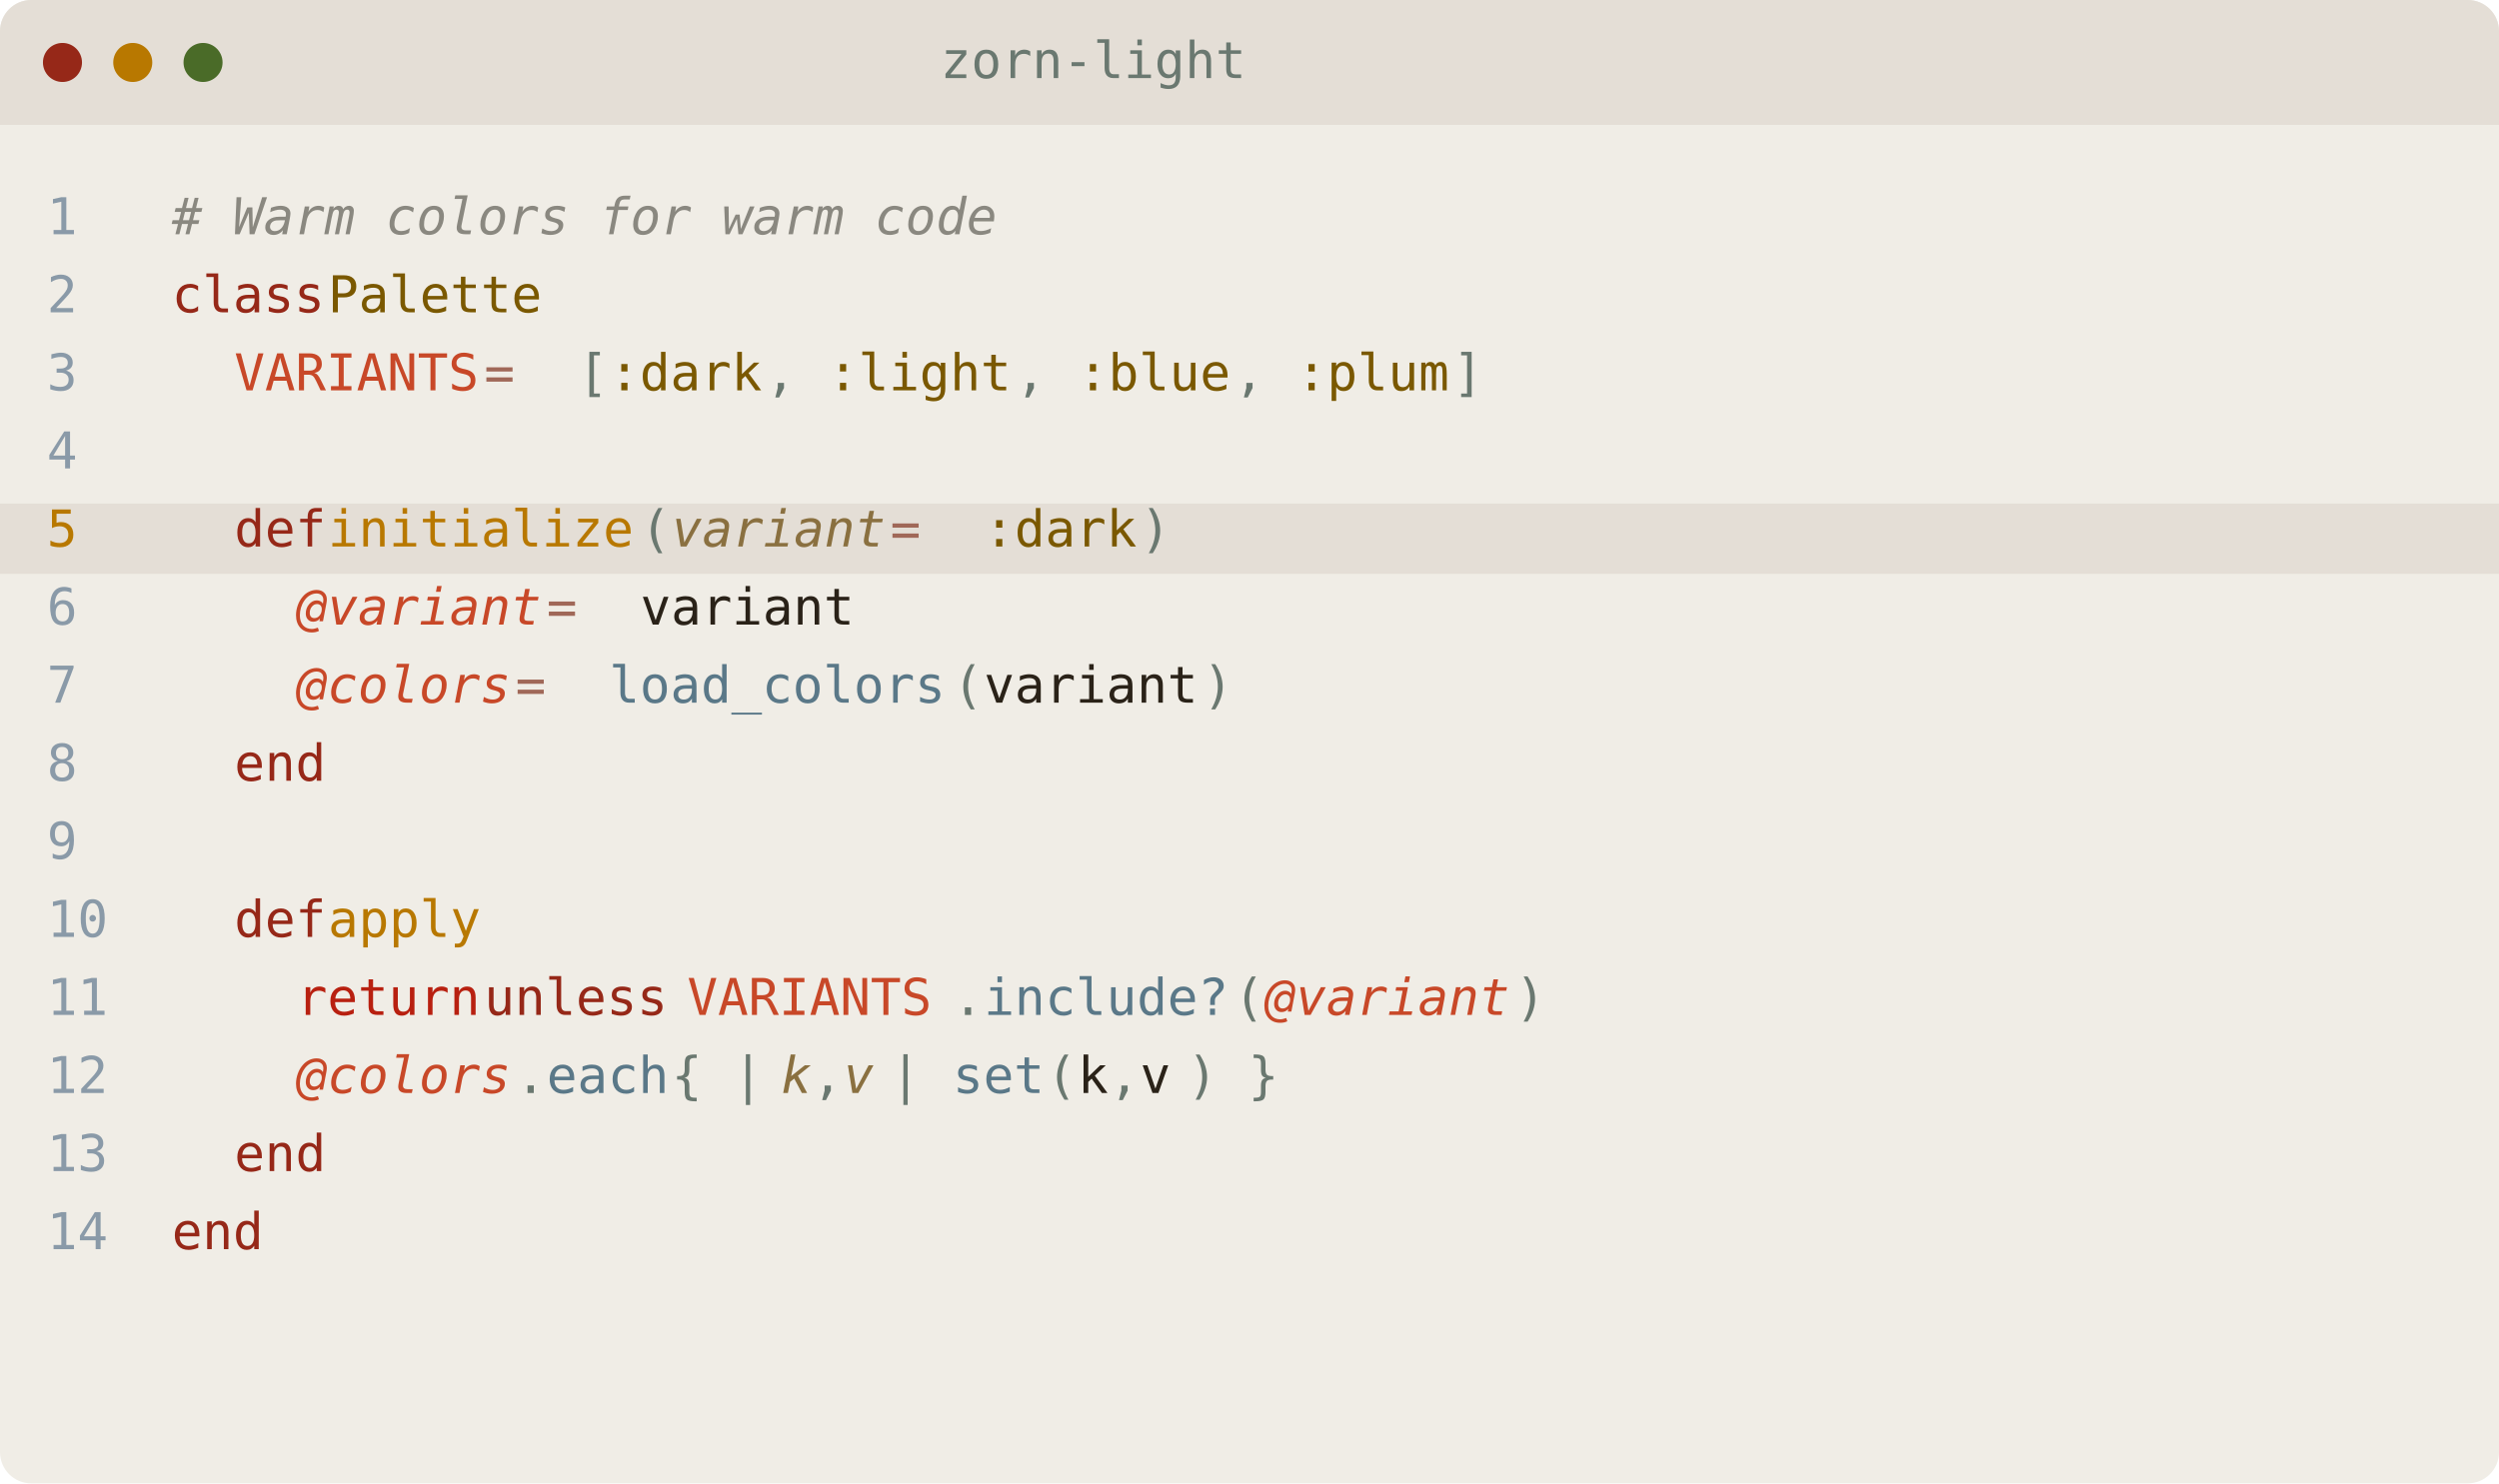
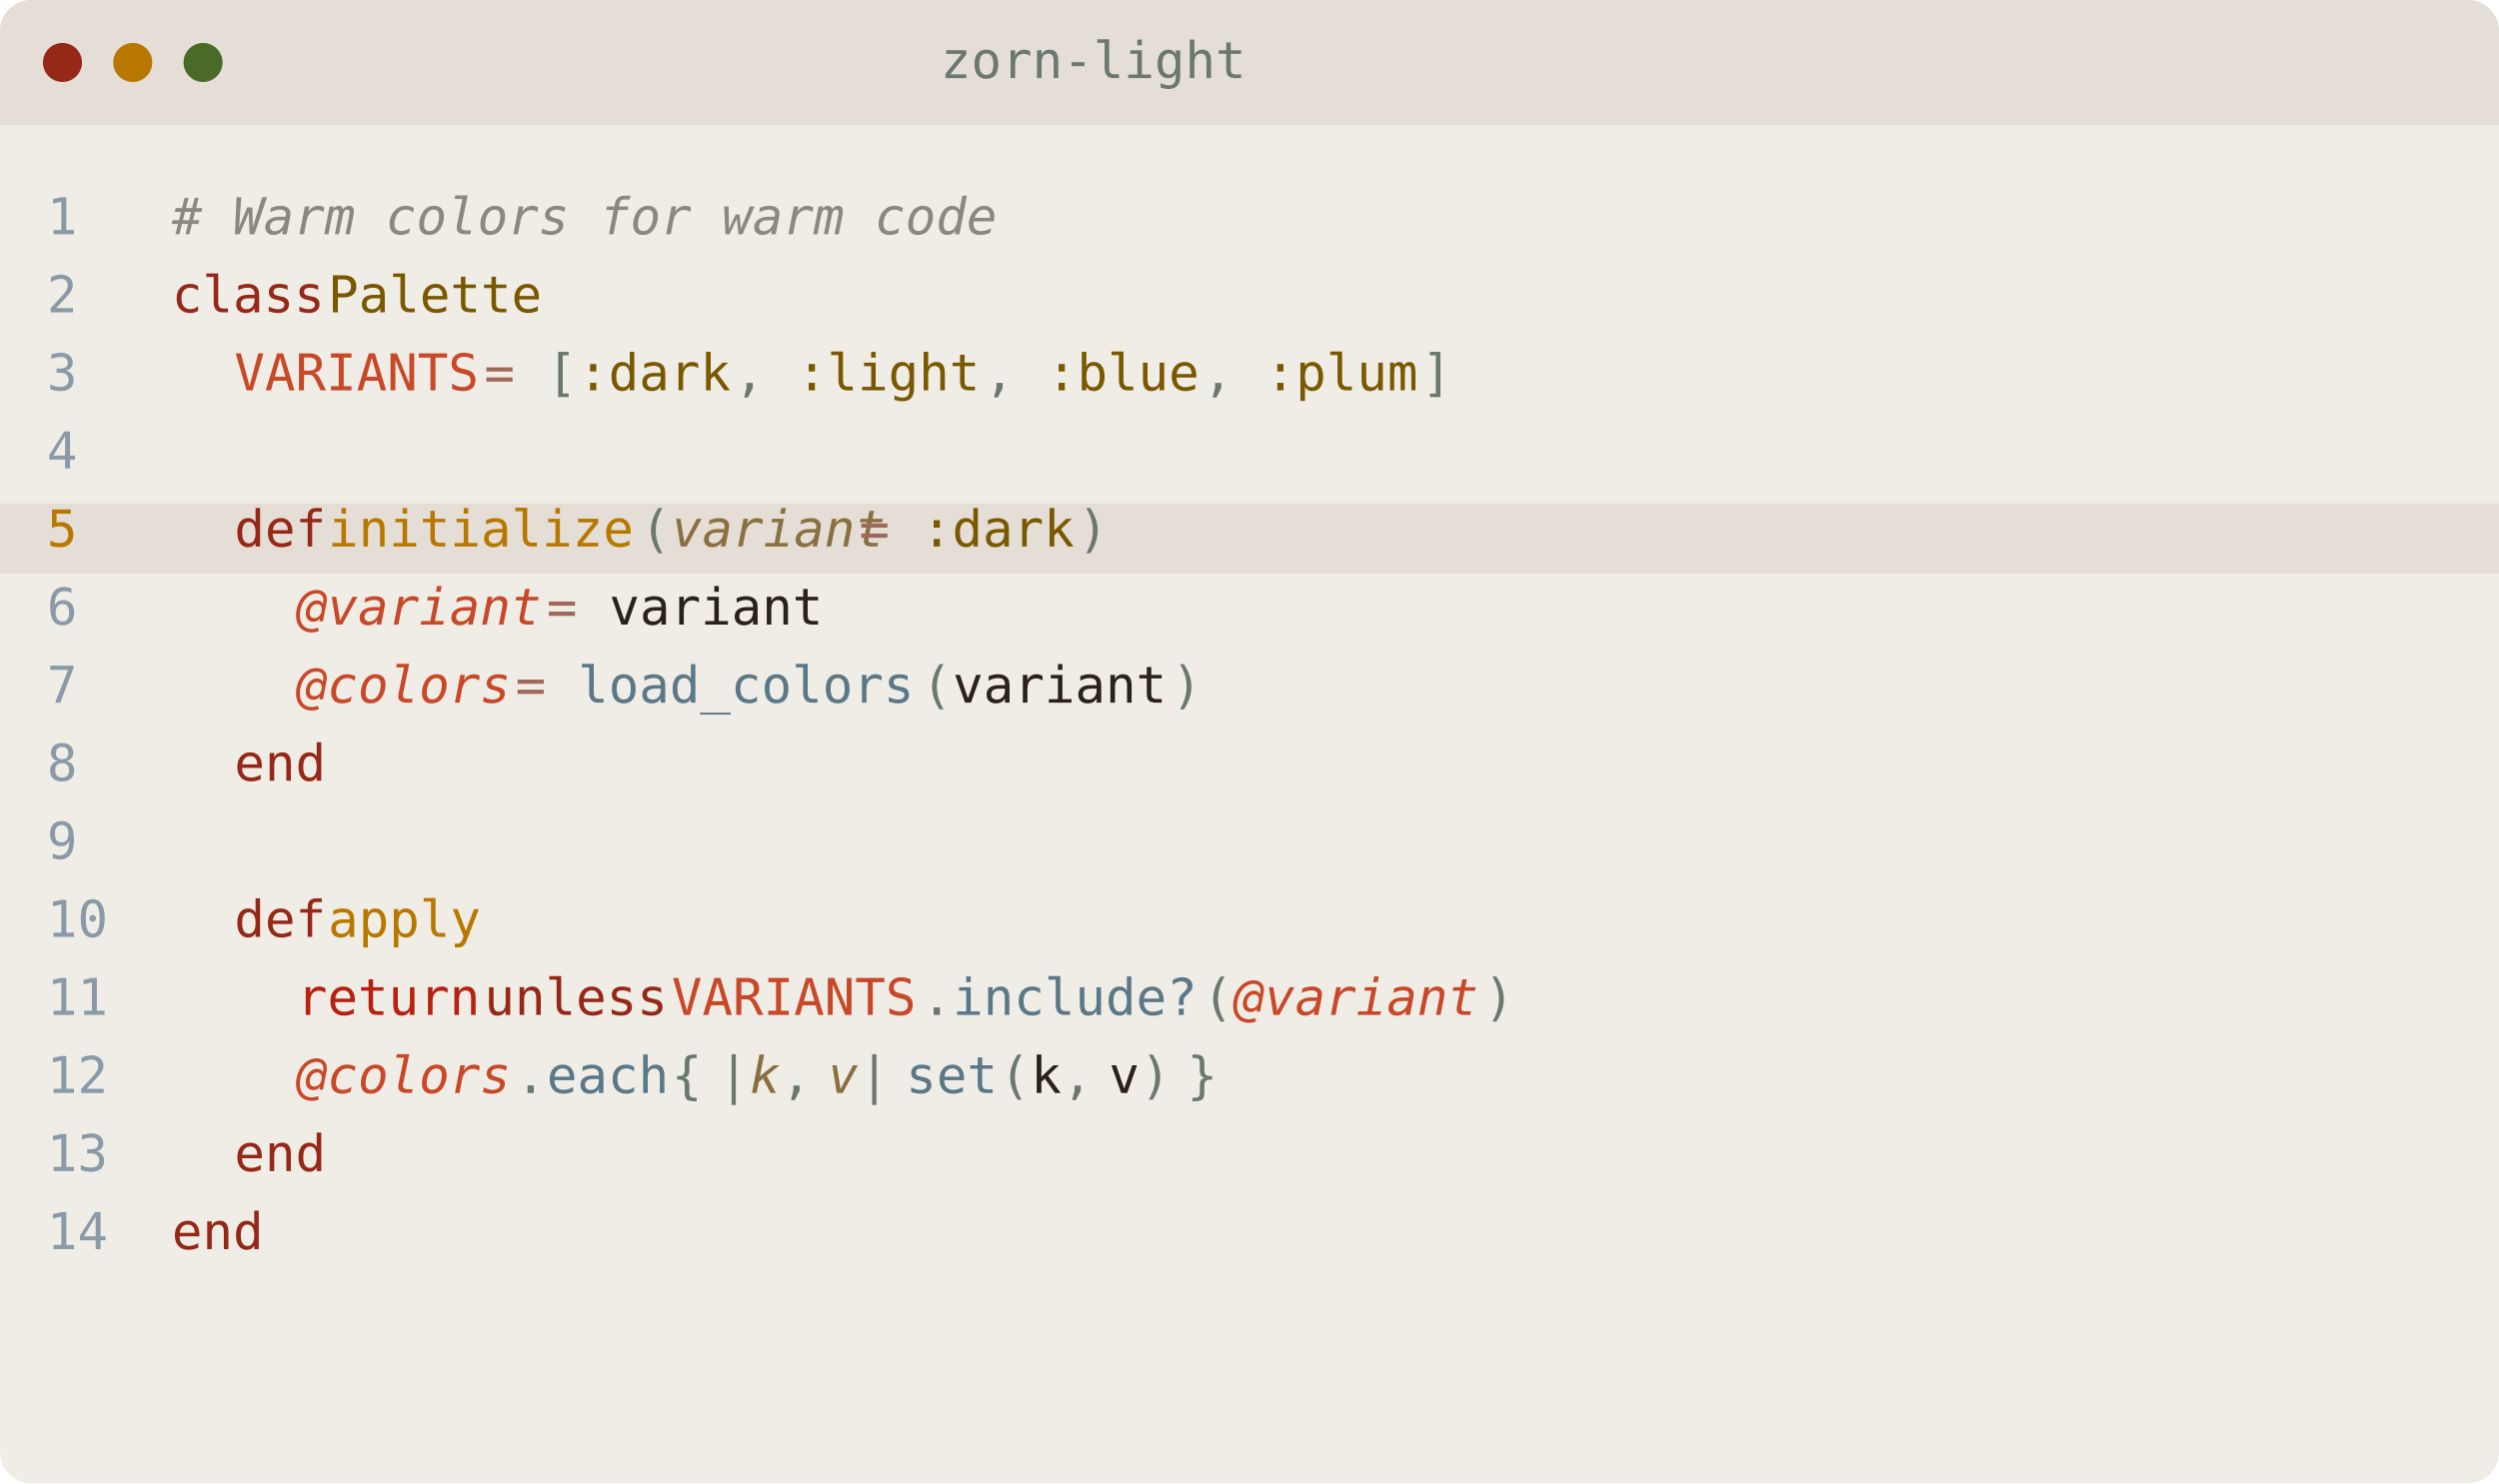
<svg xmlns="http://www.w3.org/2000/svg" width="640" height="380">
  <defs>
    <style>
      text { font-family: 'SF Mono', 'Fira Code', 'JetBrains Mono', Menlo, Consolas, monospace; font-size: 13px; }
      .ln { fill: #8A9AA8; }
    </style>
  </defs>
  <rect width="640" height="380" fill="#F0EDE6" rx="8" />
  <rect width="640" height="32" fill="#E4DED6" rx="8" />
  <rect y="24" width="640" height="8" fill="#E4DED6" />
  <circle cx="16" cy="16" r="5" fill="#962818" />
  <circle cx="34" cy="16" r="5" fill="#B87800" />
  <circle cx="52" cy="16" r="5" fill="#4A6B28" />
  <text x="280" y="20" fill="#6A7870" font-size="12" text-anchor="middle">zorn-light</text>
  <rect x="0" y="129" width="640" height="18" fill="#E4DED6" />
  <text x="12" y="60" class="ln">1</text>
  <text x="44" y="60" fill="#8A8880" font-style="italic"># Warm colors for warm code</text>
  <text x="12" y="80" class="ln">2</text>
  <text x="44" y="80" fill="#962818">class</text>
-   <text x="84" y="80" fill="#7A5800"> Palette</text>
+   <text x="84" y="80" fill="#7A5800">Palette</text>
  <text x="12" y="100" class="ln">3</text>
  <text x="60" y="100" fill="#C84828">VARIANTS</text>
-   <text x="124" y="100" fill="#A06858"> = </text>
-   <text x="148" y="100" fill="#6A7870">[</text>
-   <text x="156" y="100" fill="#7A5800">:dark</text>
-   <text x="196" y="100" fill="#6A7870">, </text>
-   <text x="212" y="100" fill="#7A5800">:light</text>
-   <text x="260" y="100" fill="#6A7870">, </text>
-   <text x="276" y="100" fill="#7A5800">:blue</text>
-   <text x="316" y="100" fill="#6A7870">, </text>
-   <text x="332" y="100" fill="#7A5800">:plum</text>
-   <text x="372" y="100" fill="#6A7870">]</text>
+   <text x="124" y="100" fill="#A06858">=</text>
+   <text x="140" y="100" fill="#6A7870">[</text>
+   <text x="148" y="100" fill="#7A5800">:dark</text>
+   <text x="188" y="100" fill="#6A7870">,</text>
+   <text x="204" y="100" fill="#7A5800">:light</text>
+   <text x="252" y="100" fill="#6A7870">,</text>
+   <text x="268" y="100" fill="#7A5800">:blue</text>
+   <text x="308" y="100" fill="#6A7870">,</text>
+   <text x="324" y="100" fill="#7A5800">:plum</text>
+   <text x="364" y="100" fill="#6A7870">]</text>
  <text x="12" y="120" class="ln">4</text>
  <text x="12" y="140" style="fill:#B87800">5</text>
  <text x="60" y="140" fill="#962818">def</text>
-   <text x="84" y="140" fill="#B87800"> initialize</text>
+   <text x="84" y="140" fill="#B87800">initialize</text>
  <text x="164" y="140" fill="#6A7870">(</text>
  <text x="172" y="140" fill="#8A7040" font-style="italic">variant</text>
-   <text x="228" y="140" fill="#A06858"> = </text>
-   <text x="252" y="140" fill="#7A5800">:dark</text>
-   <text x="292" y="140" fill="#6A7870">)</text>
+   <text x="220" y="140" fill="#A06858">=</text>
+   <text x="236" y="140" fill="#7A5800">:dark</text>
+   <text x="276" y="140" fill="#6A7870">)</text>
  <text x="12" y="160" class="ln">6</text>
  <text x="76" y="160" fill="#C84828" font-style="italic">@variant</text>
-   <text x="140" y="160" fill="#A06858"> = </text>
-   <text x="164" y="160" fill="#2A2218">variant</text>
+   <text x="140" y="160" fill="#A06858">=</text>
+   <text x="156" y="160" fill="#2A2218">variant</text>
  <text x="12" y="180" class="ln">7</text>
  <text x="76" y="180" fill="#C84828" font-style="italic">@colors</text>
-   <text x="132" y="180" fill="#A06858"> = </text>
-   <text x="156" y="180" fill="#5A7888">load_colors</text>
-   <text x="244" y="180" fill="#6A7870">(</text>
-   <text x="252" y="180" fill="#2A2218">variant</text>
-   <text x="308" y="180" fill="#6A7870">)</text>
+   <text x="132" y="180" fill="#A06858">=</text>
+   <text x="148" y="180" fill="#5A7888">load_colors</text>
+   <text x="236" y="180" fill="#6A7870">(</text>
+   <text x="244" y="180" fill="#2A2218">variant</text>
+   <text x="300" y="180" fill="#6A7870">)</text>
  <text x="12" y="200" class="ln">8</text>
  <text x="60" y="200" fill="#962818">end</text>
  <text x="12" y="220" class="ln">9</text>
  <text x="12" y="240" class="ln">10</text>
  <text x="60" y="240" fill="#962818">def</text>
-   <text x="84" y="240" fill="#B87800"> apply</text>
+   <text x="84" y="240" fill="#B87800">apply</text>
  <text x="12" y="260" class="ln">11</text>
  <text x="76" y="260" fill="#B82010">return</text>
-   <text x="124" y="260" fill="#962818"> unless</text>
-   <text x="176" y="260" fill="#C84828"> VARIANTS</text>
-   <text x="244" y="260" fill="#6A7870">.</text>
-   <text x="252" y="260" fill="#5A7888">include?</text>
-   <text x="316" y="260" fill="#6A7870">(</text>
-   <text x="324" y="260" fill="#C84828" font-style="italic">@variant</text>
-   <text x="388" y="260" fill="#6A7870">)</text>
+   <text x="124" y="260" fill="#962818">unless</text>
+   <text x="172" y="260" fill="#C84828">VARIANTS</text>
+   <text x="236" y="260" fill="#6A7870">.</text>
+   <text x="244" y="260" fill="#5A7888">include?</text>
+   <text x="308" y="260" fill="#6A7870">(</text>
+   <text x="316" y="260" fill="#C84828" font-style="italic">@variant</text>
+   <text x="380" y="260" fill="#6A7870">)</text>
  <text x="12" y="280" class="ln">12</text>
  <text x="76" y="280" fill="#C84828" font-style="italic">@colors</text>
  <text x="132" y="280" fill="#6A7870">.</text>
  <text x="140" y="280" fill="#5A7888">each</text>
-   <text x="172" y="280" fill="#6A7870"> { |</text>
-   <text x="200" y="280" fill="#8A7040" font-style="italic">k</text>
-   <text x="208" y="280" fill="#6A7870">,</text>
-   <text x="216" y="280" fill="#8A7040" font-style="italic"> v</text>
-   <text x="228" y="280" fill="#6A7870">| </text>
-   <text x="244" y="280" fill="#5A7888">set</text>
-   <text x="268" y="280" fill="#6A7870">(</text>
-   <text x="276" y="280" fill="#2A2218">k</text>
-   <text x="284" y="280" fill="#6A7870">,</text>
-   <text x="292" y="280" fill="#2A2218"> v</text>
-   <text x="304" y="280" fill="#6A7870">) }</text>
+   <text x="172" y="280" fill="#6A7870">{</text>
+   <text x="184" y="280" fill="#6A7870">|</text>
+   <text x="192" y="280" fill="#8A7040" font-style="italic">k</text>
+   <text x="200" y="280" fill="#6A7870">,</text>
+   <text x="212" y="280" fill="#8A7040" font-style="italic">v</text>
+   <text x="220" y="280" fill="#6A7870">|</text>
+   <text x="232" y="280" fill="#5A7888">set</text>
+   <text x="256" y="280" fill="#6A7870">(</text>
+   <text x="264" y="280" fill="#2A2218">k</text>
+   <text x="272" y="280" fill="#6A7870">,</text>
+   <text x="284" y="280" fill="#2A2218">v</text>
+   <text x="292" y="280" fill="#6A7870">)</text>
+   <text x="304" y="280" fill="#6A7870">}</text>
  <text x="12" y="300" class="ln">13</text>
  <text x="60" y="300" fill="#962818">end</text>
  <text x="12" y="320" class="ln">14</text>
  <text x="44" y="320" fill="#962818">end</text>
</svg>
